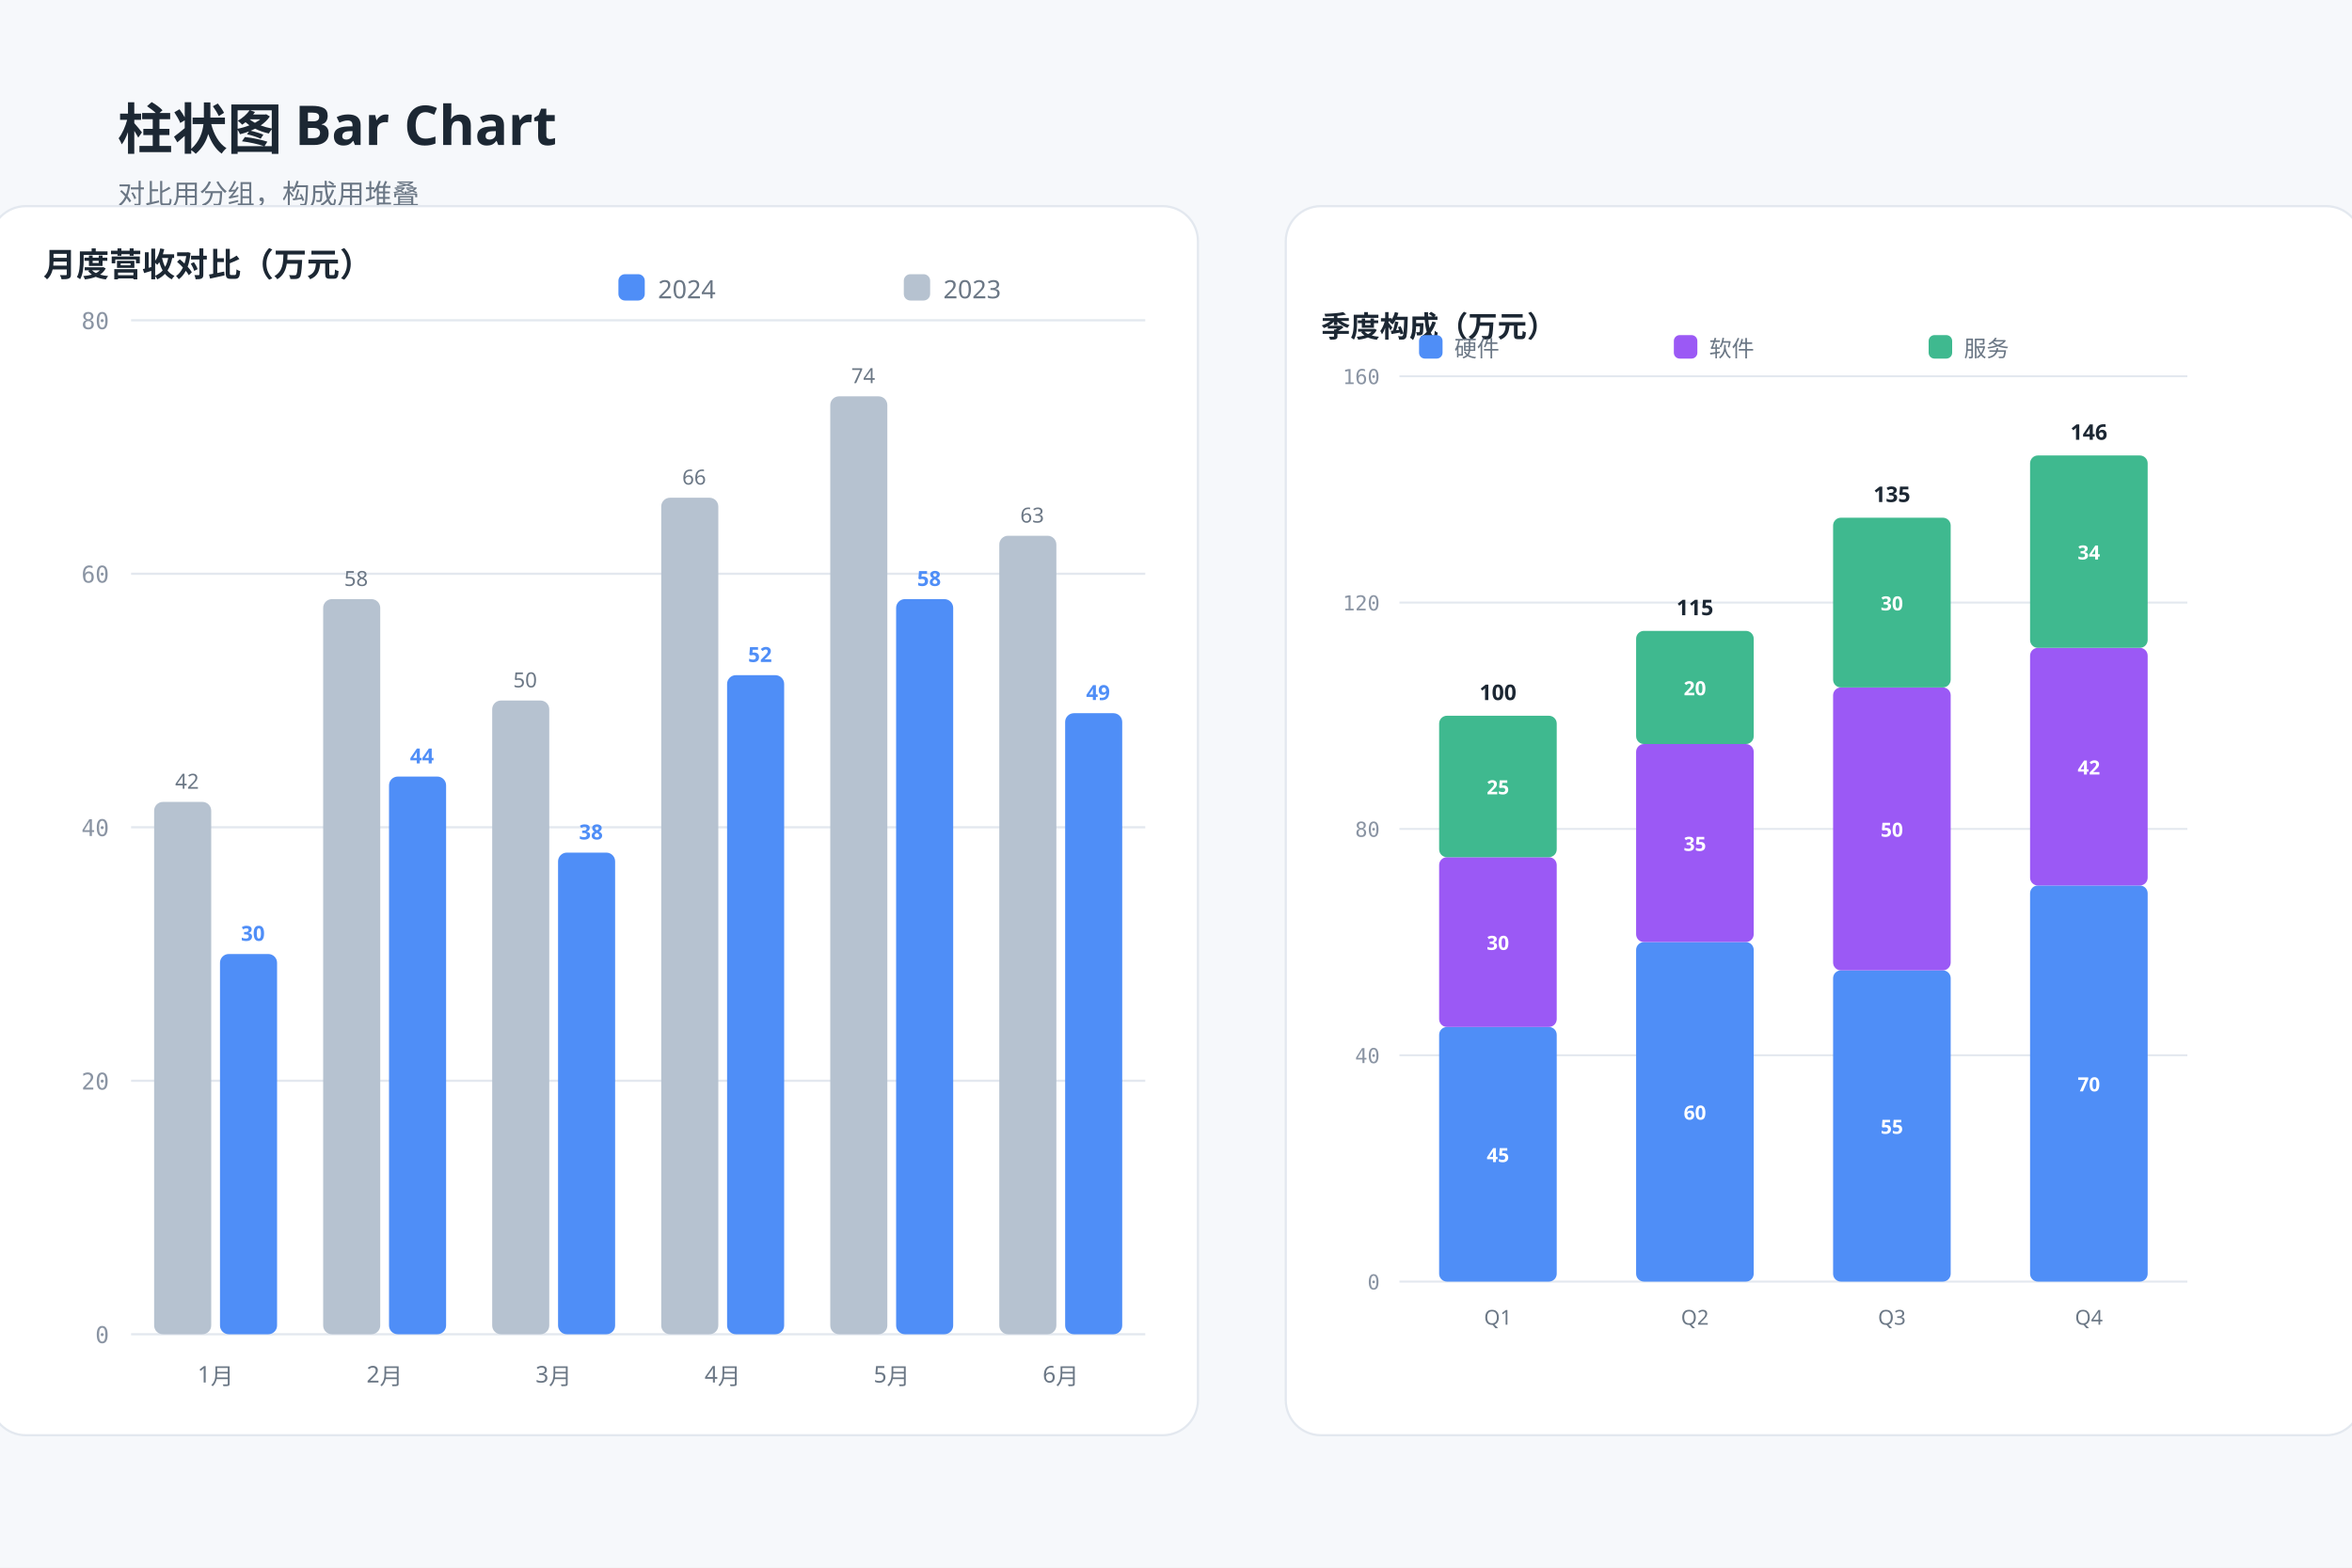
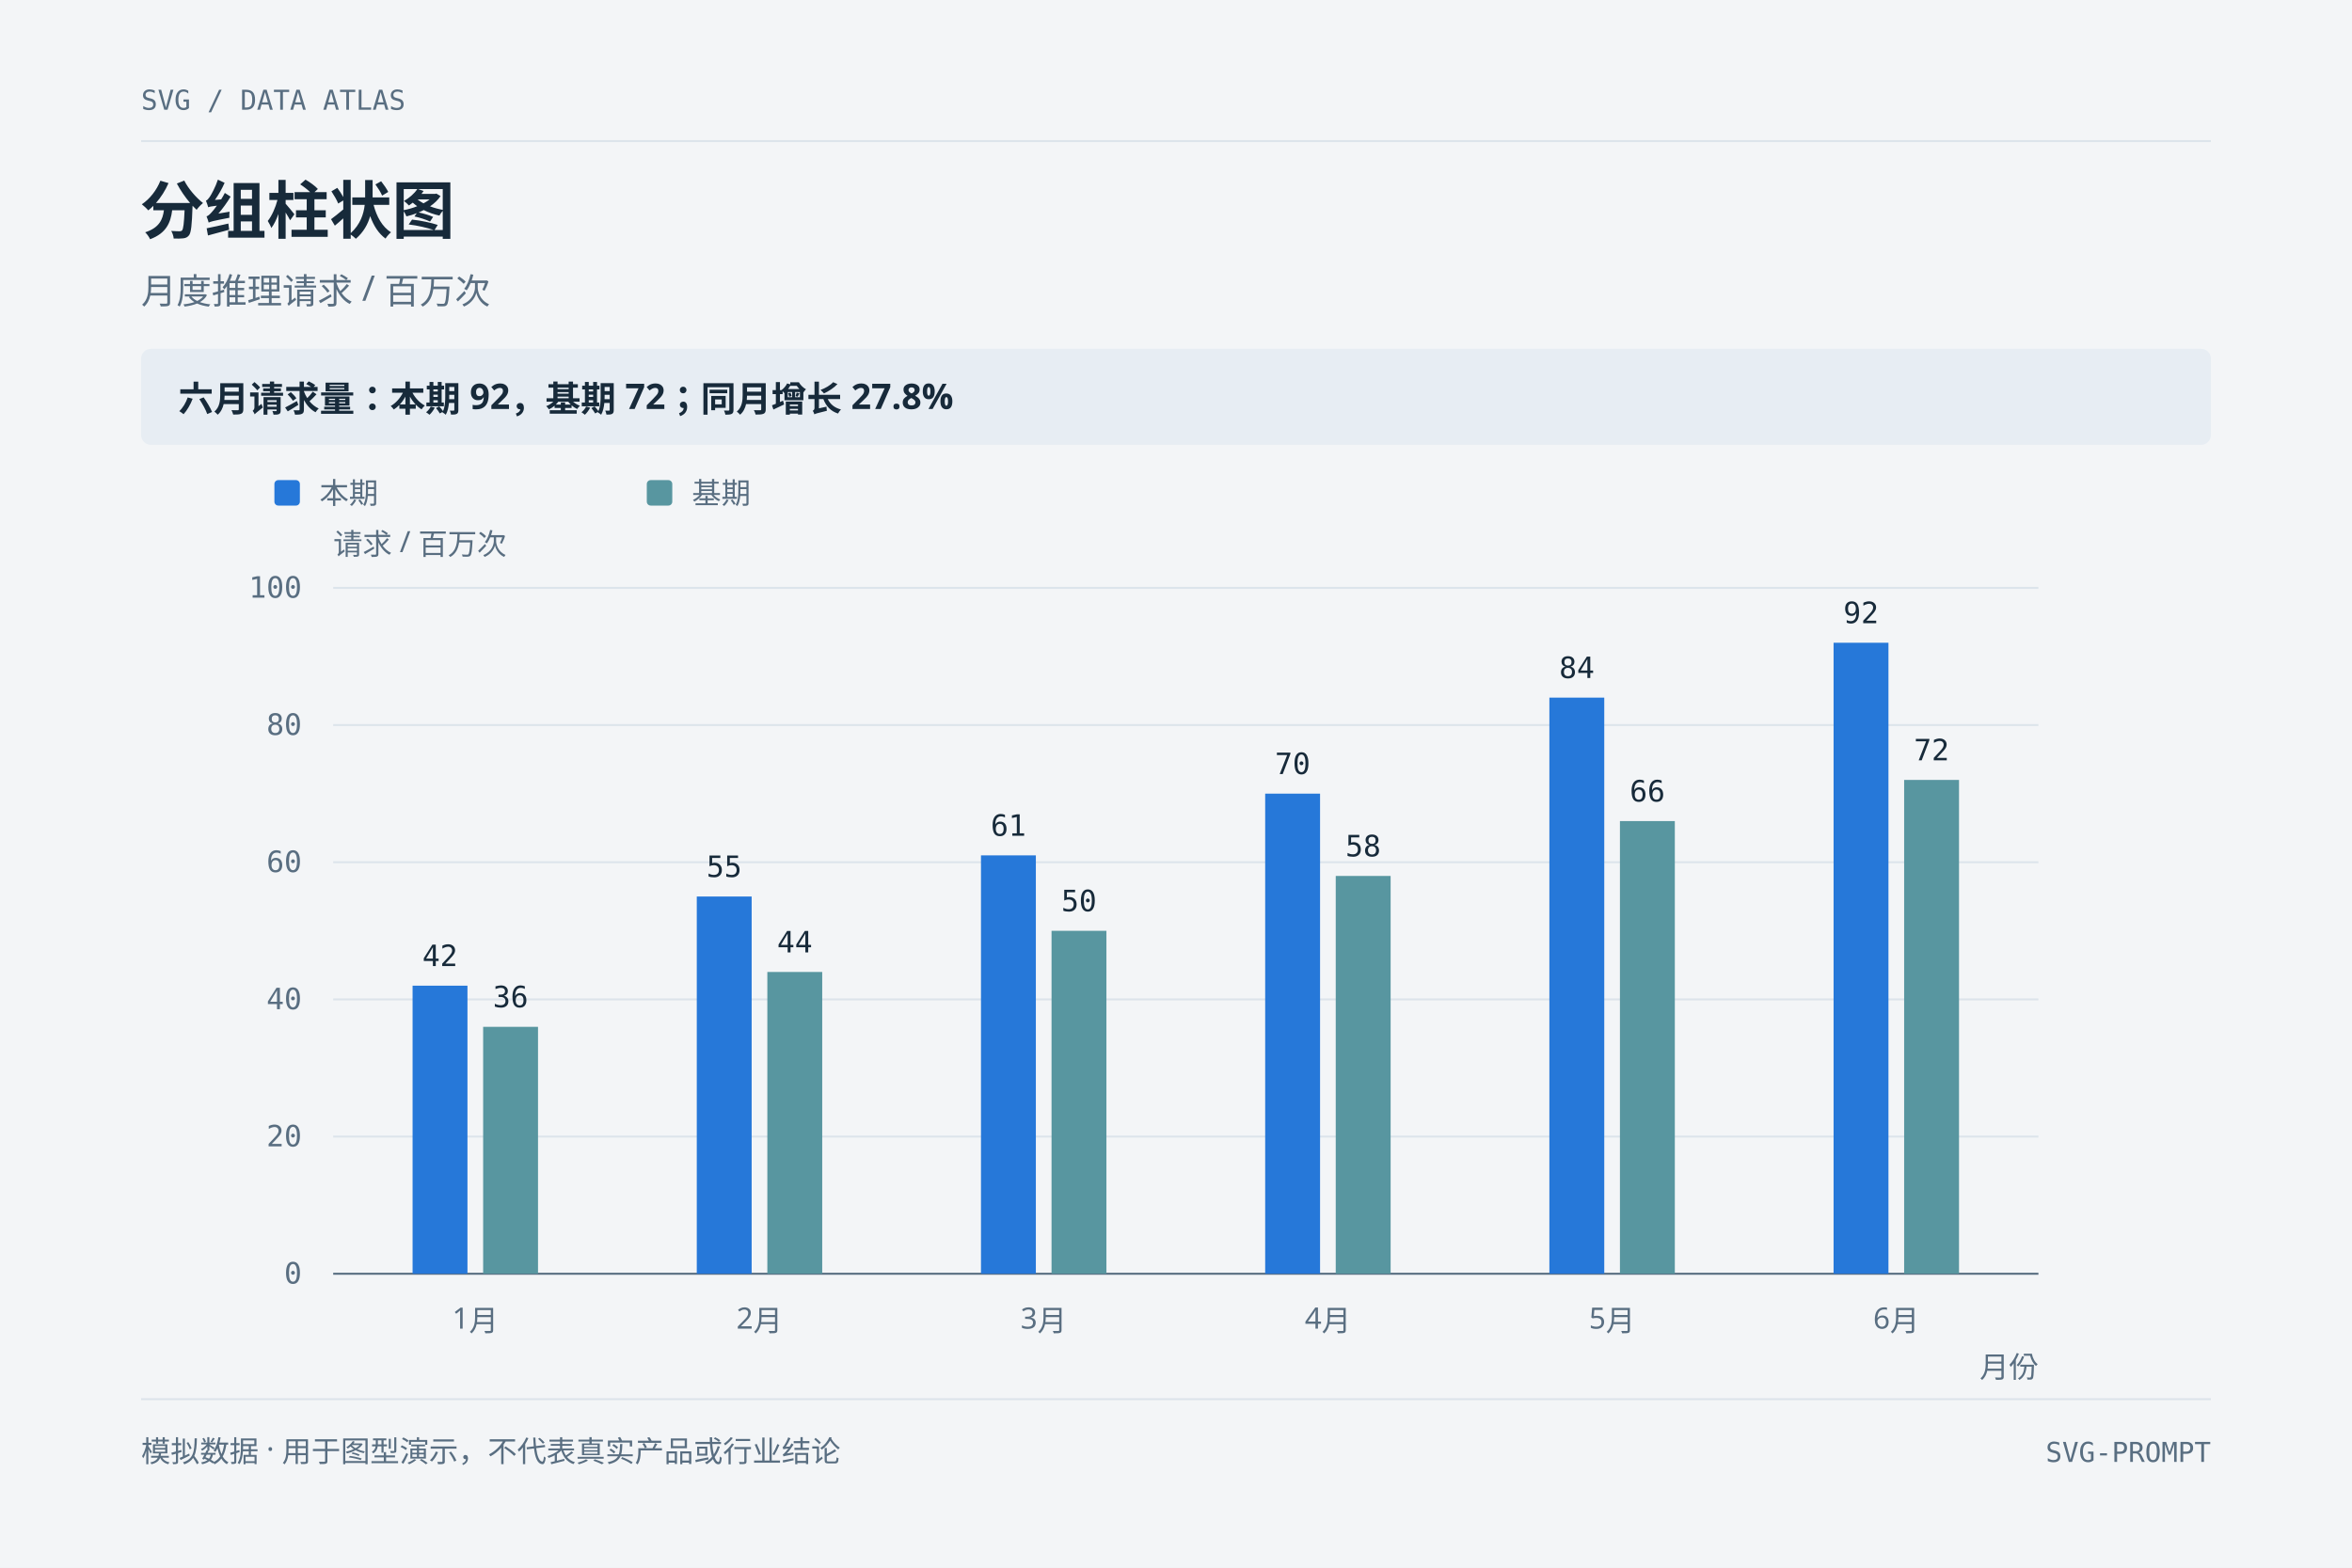
- <svg xmlns="http://www.w3.org/2000/svg" width="1200" height="800" viewBox="0 0 1200 800" font-family="PingFang SC, Hiragino Sans GB, Microsoft YaHei, sans-serif">
-   <rect width="1200" height="800" fill="#f6f8fb" />
-   <text x="60" y="76" font-size="28" font-weight="700" fill="#1c2733">柱状图 Bar Chart</text>
-   <text x="60" y="104" font-size="14" fill="#6b7785">对比用分组，构成用堆叠</text>
-   <g transform="translate(600,430) scale(1.12) translate(-600,-430)">
-     <g>
-       <rect x="60" y="140" width="550" height="560" rx="16" fill="#ffffff" stroke="#e3e8ef" />
-     </g>
-     <text x="84" y="172" font-size="15" fill="#1c2733" text-anchor="start" font-weight="700">月度营收对比（万元）</text>
-     <line x1="124" y1="654" x2="586" y2="654" stroke="#e3e8ef" />
-     <text x="114" y="658" font-size="10.5" fill="#8a94a3" text-anchor="end" font-family="SFMono-Regular, Menlo, monospace">0</text>
-     <line x1="124" y1="538.5" x2="586" y2="538.5" stroke="#e3e8ef" />
-     <text x="114" y="542.5" font-size="10.5" fill="#8a94a3" text-anchor="end" font-family="SFMono-Regular, Menlo, monospace">20</text>
-     <line x1="124" y1="423" x2="586" y2="423" stroke="#e3e8ef" />
-     <text x="114" y="427" font-size="10.5" fill="#8a94a3" text-anchor="end" font-family="SFMono-Regular, Menlo, monospace">40</text>
-     <line x1="124" y1="307.5" x2="586" y2="307.5" stroke="#e3e8ef" />
-     <text x="114" y="311.5" font-size="10.5" fill="#8a94a3" text-anchor="end" font-family="SFMono-Regular, Menlo, monospace">60</text>
-     <line x1="124" y1="192" x2="586" y2="192" stroke="#e3e8ef" />
-     <text x="114" y="196" font-size="10.5" fill="#8a94a3" text-anchor="end" font-family="SFMono-Regular, Menlo, monospace">80</text>
-     <text x="162.5" y="676" font-size="10.5" fill="#6b7785" text-anchor="middle">1月</text>
-     <text x="239.5" y="676" font-size="10.5" fill="#6b7785" text-anchor="middle">2月</text>
-     <text x="316.5" y="676" font-size="10.5" fill="#6b7785" text-anchor="middle">3月</text>
-     <text x="393.5" y="676" font-size="10.5" fill="#6b7785" text-anchor="middle">4月</text>
-     <text x="470.5" y="676" font-size="10.5" fill="#6b7785" text-anchor="middle">5月</text>
-     <text x="547.5" y="676" font-size="10.5" fill="#6b7785" text-anchor="middle">6月</text>
-     <rect x="134.5" y="411.45" width="26" height="242.55" rx="4" fill="#b6c2d0" />
-     <rect x="164.5" y="480.75" width="26" height="173.25" rx="4" fill="#4f8ef7" />
-     <text x="149.5" y="405.45" font-size="9.5" fill="#6b7785" text-anchor="middle">42</text>
-     <text x="179.5" y="474.75" font-size="9.5" fill="#4f8ef7" text-anchor="middle" font-weight="600">30</text>
-     <rect x="211.5" y="319.05" width="26" height="334.95" rx="4" fill="#b6c2d0" />
-     <rect x="241.5" y="399.9" width="26" height="254.1" rx="4" fill="#4f8ef7" />
-     <text x="226.5" y="313.05" font-size="9.5" fill="#6b7785" text-anchor="middle">58</text>
-     <text x="256.5" y="393.9" font-size="9.5" fill="#4f8ef7" text-anchor="middle" font-weight="600">44</text>
-     <rect x="288.5" y="365.25" width="26" height="288.75" rx="4" fill="#b6c2d0" />
-     <rect x="318.5" y="434.55" width="26" height="219.45" rx="4" fill="#4f8ef7" />
-     <text x="303.5" y="359.25" font-size="9.5" fill="#6b7785" text-anchor="middle">50</text>
-     <text x="333.5" y="428.55" font-size="9.5" fill="#4f8ef7" text-anchor="middle" font-weight="600">38</text>
-     <rect x="365.5" y="272.85" width="26" height="381.15" rx="4" fill="#b6c2d0" />
-     <rect x="395.5" y="353.7" width="26" height="300.3" rx="4" fill="#4f8ef7" />
-     <text x="380.5" y="266.85" font-size="9.5" fill="#6b7785" text-anchor="middle">66</text>
-     <text x="410.5" y="347.7" font-size="9.5" fill="#4f8ef7" text-anchor="middle" font-weight="600">52</text>
-     <rect x="442.5" y="226.65" width="26" height="427.35" rx="4" fill="#b6c2d0" />
-     <rect x="472.5" y="319.05" width="26" height="334.95" rx="4" fill="#4f8ef7" />
-     <text x="457.5" y="220.65" font-size="9.5" fill="#6b7785" text-anchor="middle">74</text>
-     <text x="487.5" y="313.05" font-size="9.5" fill="#4f8ef7" text-anchor="middle" font-weight="600">58</text>
-     <rect x="519.5" y="290.175" width="26" height="363.825" rx="4" fill="#b6c2d0" />
-     <rect x="549.5" y="371.025" width="26" height="282.975" rx="4" fill="#4f8ef7" />
-     <text x="534.5" y="284.175" font-size="9.5" fill="#6b7785" text-anchor="middle">63</text>
-     <text x="564.5" y="365.025" font-size="9.5" fill="#4f8ef7" text-anchor="middle" font-weight="600">49</text>
-     <rect x="346" y="171" width="12" height="12" rx="3" fill="#4f8ef7" />
-     <text x="364" y="182" font-size="11.5" fill="#6b7785" text-anchor="start">2024</text>
-     <rect x="476" y="171" width="12" height="12" rx="3" fill="#b6c2d0" />
-     <text x="494" y="182" font-size="11.5" fill="#6b7785" text-anchor="start">2023</text>
-     <g>
-       <rect x="650" y="140" width="490" height="560" rx="16" fill="#ffffff" stroke="#e3e8ef" />
-     </g>
-   </g>
-   <text x="674" y="172" font-size="15" fill="#1c2733" text-anchor="start" font-weight="700">季度构成（万元）</text>
-   <line x1="714" y1="654" x2="1116" y2="654" stroke="#e3e8ef" />
-   <text x="704" y="658" font-size="10.5" fill="#8a94a3" text-anchor="end" font-family="SFMono-Regular, Menlo, monospace">0</text>
-   <line x1="714" y1="538.5" x2="1116" y2="538.5" stroke="#e3e8ef" />
-   <text x="704" y="542.5" font-size="10.5" fill="#8a94a3" text-anchor="end" font-family="SFMono-Regular, Menlo, monospace">40</text>
-   <line x1="714" y1="423" x2="1116" y2="423" stroke="#e3e8ef" />
-   <text x="704" y="427" font-size="10.5" fill="#8a94a3" text-anchor="end" font-family="SFMono-Regular, Menlo, monospace">80</text>
-   <line x1="714" y1="307.5" x2="1116" y2="307.5" stroke="#e3e8ef" />
-   <text x="704" y="311.5" font-size="10.5" fill="#8a94a3" text-anchor="end" font-family="SFMono-Regular, Menlo, monospace">120</text>
-   <line x1="714" y1="192" x2="1116" y2="192" stroke="#e3e8ef" />
-   <text x="704" y="196" font-size="10.5" fill="#8a94a3" text-anchor="end" font-family="SFMono-Regular, Menlo, monospace">160</text>
-   <text x="764.25" y="676" font-size="10.5" fill="#6b7785" text-anchor="middle">Q1</text>
-   <text x="864.75" y="676" font-size="10.5" fill="#6b7785" text-anchor="middle">Q2</text>
-   <text x="965.25" y="676" font-size="10.5" fill="#6b7785" text-anchor="middle">Q3</text>
-   <text x="1065.75" y="676" font-size="10.5" fill="#6b7785" text-anchor="middle">Q4</text>
-   <rect x="734.25" y="524.062" width="60" height="129.938" rx="4" fill="#4f8ef7" />
-   <text x="764.25" y="593.031" font-size="10" fill="#fff" text-anchor="middle" font-weight="600">45</text>
-   <rect x="734.25" y="437.438" width="60" height="86.625" rx="4" fill="#9b59f5" />
-   <text x="764.25" y="484.75" font-size="10" fill="#fff" text-anchor="middle" font-weight="600">30</text>
-   <rect x="734.25" y="365.25" width="60" height="72.188" rx="4" fill="#3fb98f" />
-   <text x="764.25" y="405.344" font-size="10" fill="#fff" text-anchor="middle" font-weight="600">25</text>
-   <text x="764.25" y="357.25" font-size="11" fill="#1c2733" text-anchor="middle" font-weight="700">100</text>
-   <rect x="834.75" y="480.75" width="60" height="173.25" rx="4" fill="#4f8ef7" />
-   <text x="864.75" y="571.375" font-size="10" fill="#fff" text-anchor="middle" font-weight="600">60</text>
-   <rect x="834.75" y="379.688" width="60" height="101.062" rx="4" fill="#9b59f5" />
-   <text x="864.75" y="434.219" font-size="10" fill="#fff" text-anchor="middle" font-weight="600">35</text>
-   <rect x="834.75" y="321.938" width="60" height="57.75" rx="4" fill="#3fb98f" />
-   <text x="864.75" y="354.812" font-size="10" fill="#fff" text-anchor="middle" font-weight="600">20</text>
-   <text x="864.75" y="313.938" font-size="11" fill="#1c2733" text-anchor="middle" font-weight="700">115</text>
-   <rect x="935.25" y="495.188" width="60" height="158.812" rx="4" fill="#4f8ef7" />
-   <text x="965.25" y="578.594" font-size="10" fill="#fff" text-anchor="middle" font-weight="600">55</text>
-   <rect x="935.25" y="350.812" width="60" height="144.375" rx="4" fill="#9b59f5" />
-   <text x="965.25" y="427" font-size="10" fill="#fff" text-anchor="middle" font-weight="600">50</text>
-   <rect x="935.25" y="264.188" width="60" height="86.625" rx="4" fill="#3fb98f" />
-   <text x="965.25" y="311.5" font-size="10" fill="#fff" text-anchor="middle" font-weight="600">30</text>
-   <text x="965.25" y="256.188" font-size="11" fill="#1c2733" text-anchor="middle" font-weight="700">135</text>
-   <rect x="1035.75" y="451.875" width="60" height="202.125" rx="4" fill="#4f8ef7" />
-   <text x="1065.75" y="556.938" font-size="10" fill="#fff" text-anchor="middle" font-weight="600">70</text>
-   <rect x="1035.75" y="330.6" width="60" height="121.275" rx="4" fill="#9b59f5" />
-   <text x="1065.75" y="395.238" font-size="10" fill="#fff" text-anchor="middle" font-weight="600">42</text>
-   <rect x="1035.75" y="232.425" width="60" height="98.175" rx="4" fill="#3fb98f" />
-   <text x="1065.75" y="285.512" font-size="10" fill="#fff" text-anchor="middle" font-weight="600">34</text>
-   <text x="1065.75" y="224.425" font-size="11" fill="#1c2733" text-anchor="middle" font-weight="700">146</text>
-   <rect x="724" y="171" width="12" height="12" rx="3" fill="#4f8ef7" />
-   <text x="742" y="182" font-size="11.5" fill="#6b7785" text-anchor="start">硬件</text>
-   <rect x="854" y="171" width="12" height="12" rx="3" fill="#9b59f5" />
-   <text x="872" y="182" font-size="11.5" fill="#6b7785" text-anchor="start">软件</text>
-   <rect x="984" y="171" width="12" height="12" rx="3" fill="#3fb98f" />
-   <text x="1002" y="182" font-size="11.5" fill="#6b7785" text-anchor="start">服务</text>
+ <svg xmlns="http://www.w3.org/2000/svg" width="1200" height="800" viewBox="0 0 1200 800" role="img" aria-labelledby="title desc">
+   <rect x="0.000" y="0.000" width="1200.000" height="800.000" rx="0" fill="#f3f5f7" />
+   <text x="72.000" y="56.000" font-size="14" fill="#596e81" text-anchor="start" font-weight="400" font-family="SFMono-Regular, Consolas, monospace">SVG / DATA ATLAS</text>
+   <line x1="72.000" y1="72.000" x2="1128.000" y2="72.000" stroke="#dce4eb" stroke-width="1" />
+   <text x="72.000" y="119.000" font-size="32" fill="#172a3a" text-anchor="start" font-weight="700" font-family="PingFang SC, Microsoft YaHei, sans-serif">分组柱状图</text>
+   <text x="72.000" y="155.000" font-size="18" fill="#596e81" text-anchor="start" font-weight="400" font-family="PingFang SC, Microsoft YaHei, sans-serif">月度推理请求 / 百万次</text>
+   <rect x="72.000" y="178.000" width="1056.000" height="49.000" rx="5" fill="#e7edf3" />
+   <text x="91.000" y="210.000" font-size="18" fill="#172a3a" text-anchor="start" font-weight="600" font-family="PingFang SC, Microsoft YaHei, sans-serif">六月请求量：本期 92，基期 72；同月增长 27.8%</text>
+   <line x1="72.000" y1="714.000" x2="1128.000" y2="714.000" stroke="#dce4eb" stroke-width="1" />
+   <text x="72.000" y="746.000" font-size="15" fill="#596e81" text-anchor="start" font-weight="400" font-family="PingFang SC, Microsoft YaHei, sans-serif">模拟数据 · 用于图型演示，不代表真实产品或行业结论</text>
+   <text x="1128.000" y="746.000" font-size="14" fill="#596e81" text-anchor="end" font-weight="400" font-family="SFMono-Regular, Consolas, monospace">SVG-PROMPT</text>
+   <rect x="140.000" y="245.000" width="13.000" height="13.000" rx="2" fill="#2678d9" />
+   <text x="163.000" y="257.000" font-size="15" fill="#596e81" text-anchor="start" font-weight="400" font-family="PingFang SC, Microsoft YaHei, sans-serif">本期</text>
+   <rect x="330.000" y="245.000" width="13.000" height="13.000" rx="2" fill="#5896a0" />
+   <text x="353.000" y="257.000" font-size="15" fill="#596e81" text-anchor="start" font-weight="400" font-family="PingFang SC, Microsoft YaHei, sans-serif">基期</text>
+   <line x1="170.000" y1="650.000" x2="1040.000" y2="650.000" stroke="#dce4eb" stroke-width="1" />
+   <text x="154.000" y="655.000" font-size="15" fill="#596e81" text-anchor="end" font-weight="400" font-family="SFMono-Regular, Consolas, monospace">0</text>
+   <line x1="170.000" y1="580.000" x2="1040.000" y2="580.000" stroke="#dce4eb" stroke-width="1" />
+   <text x="154.000" y="585.000" font-size="15" fill="#596e81" text-anchor="end" font-weight="400" font-family="SFMono-Regular, Consolas, monospace">20</text>
+   <line x1="170.000" y1="510.000" x2="1040.000" y2="510.000" stroke="#dce4eb" stroke-width="1" />
+   <text x="154.000" y="515.000" font-size="15" fill="#596e81" text-anchor="end" font-weight="400" font-family="SFMono-Regular, Consolas, monospace">40</text>
+   <line x1="170.000" y1="440.000" x2="1040.000" y2="440.000" stroke="#dce4eb" stroke-width="1" />
+   <text x="154.000" y="445.000" font-size="15" fill="#596e81" text-anchor="end" font-weight="400" font-family="SFMono-Regular, Consolas, monospace">60</text>
+   <line x1="170.000" y1="370.000" x2="1040.000" y2="370.000" stroke="#dce4eb" stroke-width="1" />
+   <text x="154.000" y="375.000" font-size="15" fill="#596e81" text-anchor="end" font-weight="400" font-family="SFMono-Regular, Consolas, monospace">80</text>
+   <line x1="170.000" y1="300.000" x2="1040.000" y2="300.000" stroke="#dce4eb" stroke-width="1" />
+   <text x="154.000" y="305.000" font-size="15" fill="#596e81" text-anchor="end" font-weight="400" font-family="SFMono-Regular, Consolas, monospace">100</text>
+   <line x1="170.000" y1="650.000" x2="1040.000" y2="650.000" stroke="#596e81" stroke-width="1" />
+   <text x="242.500" y="678.000" font-size="15" fill="#596e81" text-anchor="middle" font-weight="400" font-family="PingFang SC, Microsoft YaHei, sans-serif">1月</text>
+   <text x="387.500" y="678.000" font-size="15" fill="#596e81" text-anchor="middle" font-weight="400" font-family="PingFang SC, Microsoft YaHei, sans-serif">2月</text>
+   <text x="532.500" y="678.000" font-size="15" fill="#596e81" text-anchor="middle" font-weight="400" font-family="PingFang SC, Microsoft YaHei, sans-serif">3月</text>
+   <text x="677.500" y="678.000" font-size="15" fill="#596e81" text-anchor="middle" font-weight="400" font-family="PingFang SC, Microsoft YaHei, sans-serif">4月</text>
+   <text x="822.500" y="678.000" font-size="15" fill="#596e81" text-anchor="middle" font-weight="400" font-family="PingFang SC, Microsoft YaHei, sans-serif">5月</text>
+   <text x="967.500" y="678.000" font-size="15" fill="#596e81" text-anchor="middle" font-weight="400" font-family="PingFang SC, Microsoft YaHei, sans-serif">6月</text>
+   <text x="170.000" y="283.000" font-size="15" fill="#596e81" text-anchor="start" font-weight="400" font-family="PingFang SC, Microsoft YaHei, sans-serif">请求 / 百万次</text>
+   <text x="1040.000" y="703.000" font-size="15" fill="#596e81" text-anchor="end" font-weight="400" font-family="PingFang SC, Microsoft YaHei, sans-serif">月份</text>
+   <rect x="210.500" y="503.000" width="28.000" height="147.000" rx="0" fill="#2678d9" data-value="42" data-scale="3.5" />
+   <text x="224.500" y="493.000" font-size="15" fill="#172a3a" text-anchor="middle" font-weight="400" font-family="SFMono-Regular, Consolas, monospace">42</text>
+   <rect x="246.500" y="524.000" width="28.000" height="126.000" rx="0" fill="#5896a0" data-value="36" data-scale="3.5" />
+   <text x="260.500" y="514.000" font-size="15" fill="#172a3a" text-anchor="middle" font-weight="400" font-family="SFMono-Regular, Consolas, monospace">36</text>
+   <rect x="355.500" y="457.500" width="28.000" height="192.500" rx="0" fill="#2678d9" data-value="55" data-scale="3.5" />
+   <text x="369.500" y="447.500" font-size="15" fill="#172a3a" text-anchor="middle" font-weight="400" font-family="SFMono-Regular, Consolas, monospace">55</text>
+   <rect x="391.500" y="496.000" width="28.000" height="154.000" rx="0" fill="#5896a0" data-value="44" data-scale="3.5" />
+   <text x="405.500" y="486.000" font-size="15" fill="#172a3a" text-anchor="middle" font-weight="400" font-family="SFMono-Regular, Consolas, monospace">44</text>
+   <rect x="500.500" y="436.500" width="28.000" height="213.500" rx="0" fill="#2678d9" data-value="61" data-scale="3.5" />
+   <text x="514.500" y="426.500" font-size="15" fill="#172a3a" text-anchor="middle" font-weight="400" font-family="SFMono-Regular, Consolas, monospace">61</text>
+   <rect x="536.500" y="475.000" width="28.000" height="175.000" rx="0" fill="#5896a0" data-value="50" data-scale="3.5" />
+   <text x="550.500" y="465.000" font-size="15" fill="#172a3a" text-anchor="middle" font-weight="400" font-family="SFMono-Regular, Consolas, monospace">50</text>
+   <rect x="645.500" y="405.000" width="28.000" height="245.000" rx="0" fill="#2678d9" data-value="70" data-scale="3.5" />
+   <text x="659.500" y="395.000" font-size="15" fill="#172a3a" text-anchor="middle" font-weight="400" font-family="SFMono-Regular, Consolas, monospace">70</text>
+   <rect x="681.500" y="447.000" width="28.000" height="203.000" rx="0" fill="#5896a0" data-value="58" data-scale="3.5" />
+   <text x="695.500" y="437.000" font-size="15" fill="#172a3a" text-anchor="middle" font-weight="400" font-family="SFMono-Regular, Consolas, monospace">58</text>
+   <rect x="790.500" y="356.000" width="28.000" height="294.000" rx="0" fill="#2678d9" data-value="84" data-scale="3.5" />
+   <text x="804.500" y="346.000" font-size="15" fill="#172a3a" text-anchor="middle" font-weight="400" font-family="SFMono-Regular, Consolas, monospace">84</text>
+   <rect x="826.500" y="419.000" width="28.000" height="231.000" rx="0" fill="#5896a0" data-value="66" data-scale="3.5" />
+   <text x="840.500" y="409.000" font-size="15" fill="#172a3a" text-anchor="middle" font-weight="400" font-family="SFMono-Regular, Consolas, monospace">66</text>
+   <rect x="935.500" y="328.000" width="28.000" height="322.000" rx="0" fill="#2678d9" data-value="92" data-scale="3.5" />
+   <text x="949.500" y="318.000" font-size="15" fill="#172a3a" text-anchor="middle" font-weight="400" font-family="SFMono-Regular, Consolas, monospace">92</text>
+   <rect x="971.500" y="398.000" width="28.000" height="252.000" rx="0" fill="#5896a0" data-value="72" data-scale="3.5" />
+   <text x="985.500" y="388.000" font-size="15" fill="#172a3a" text-anchor="middle" font-weight="400" font-family="SFMono-Regular, Consolas, monospace">72</text>
</svg>
